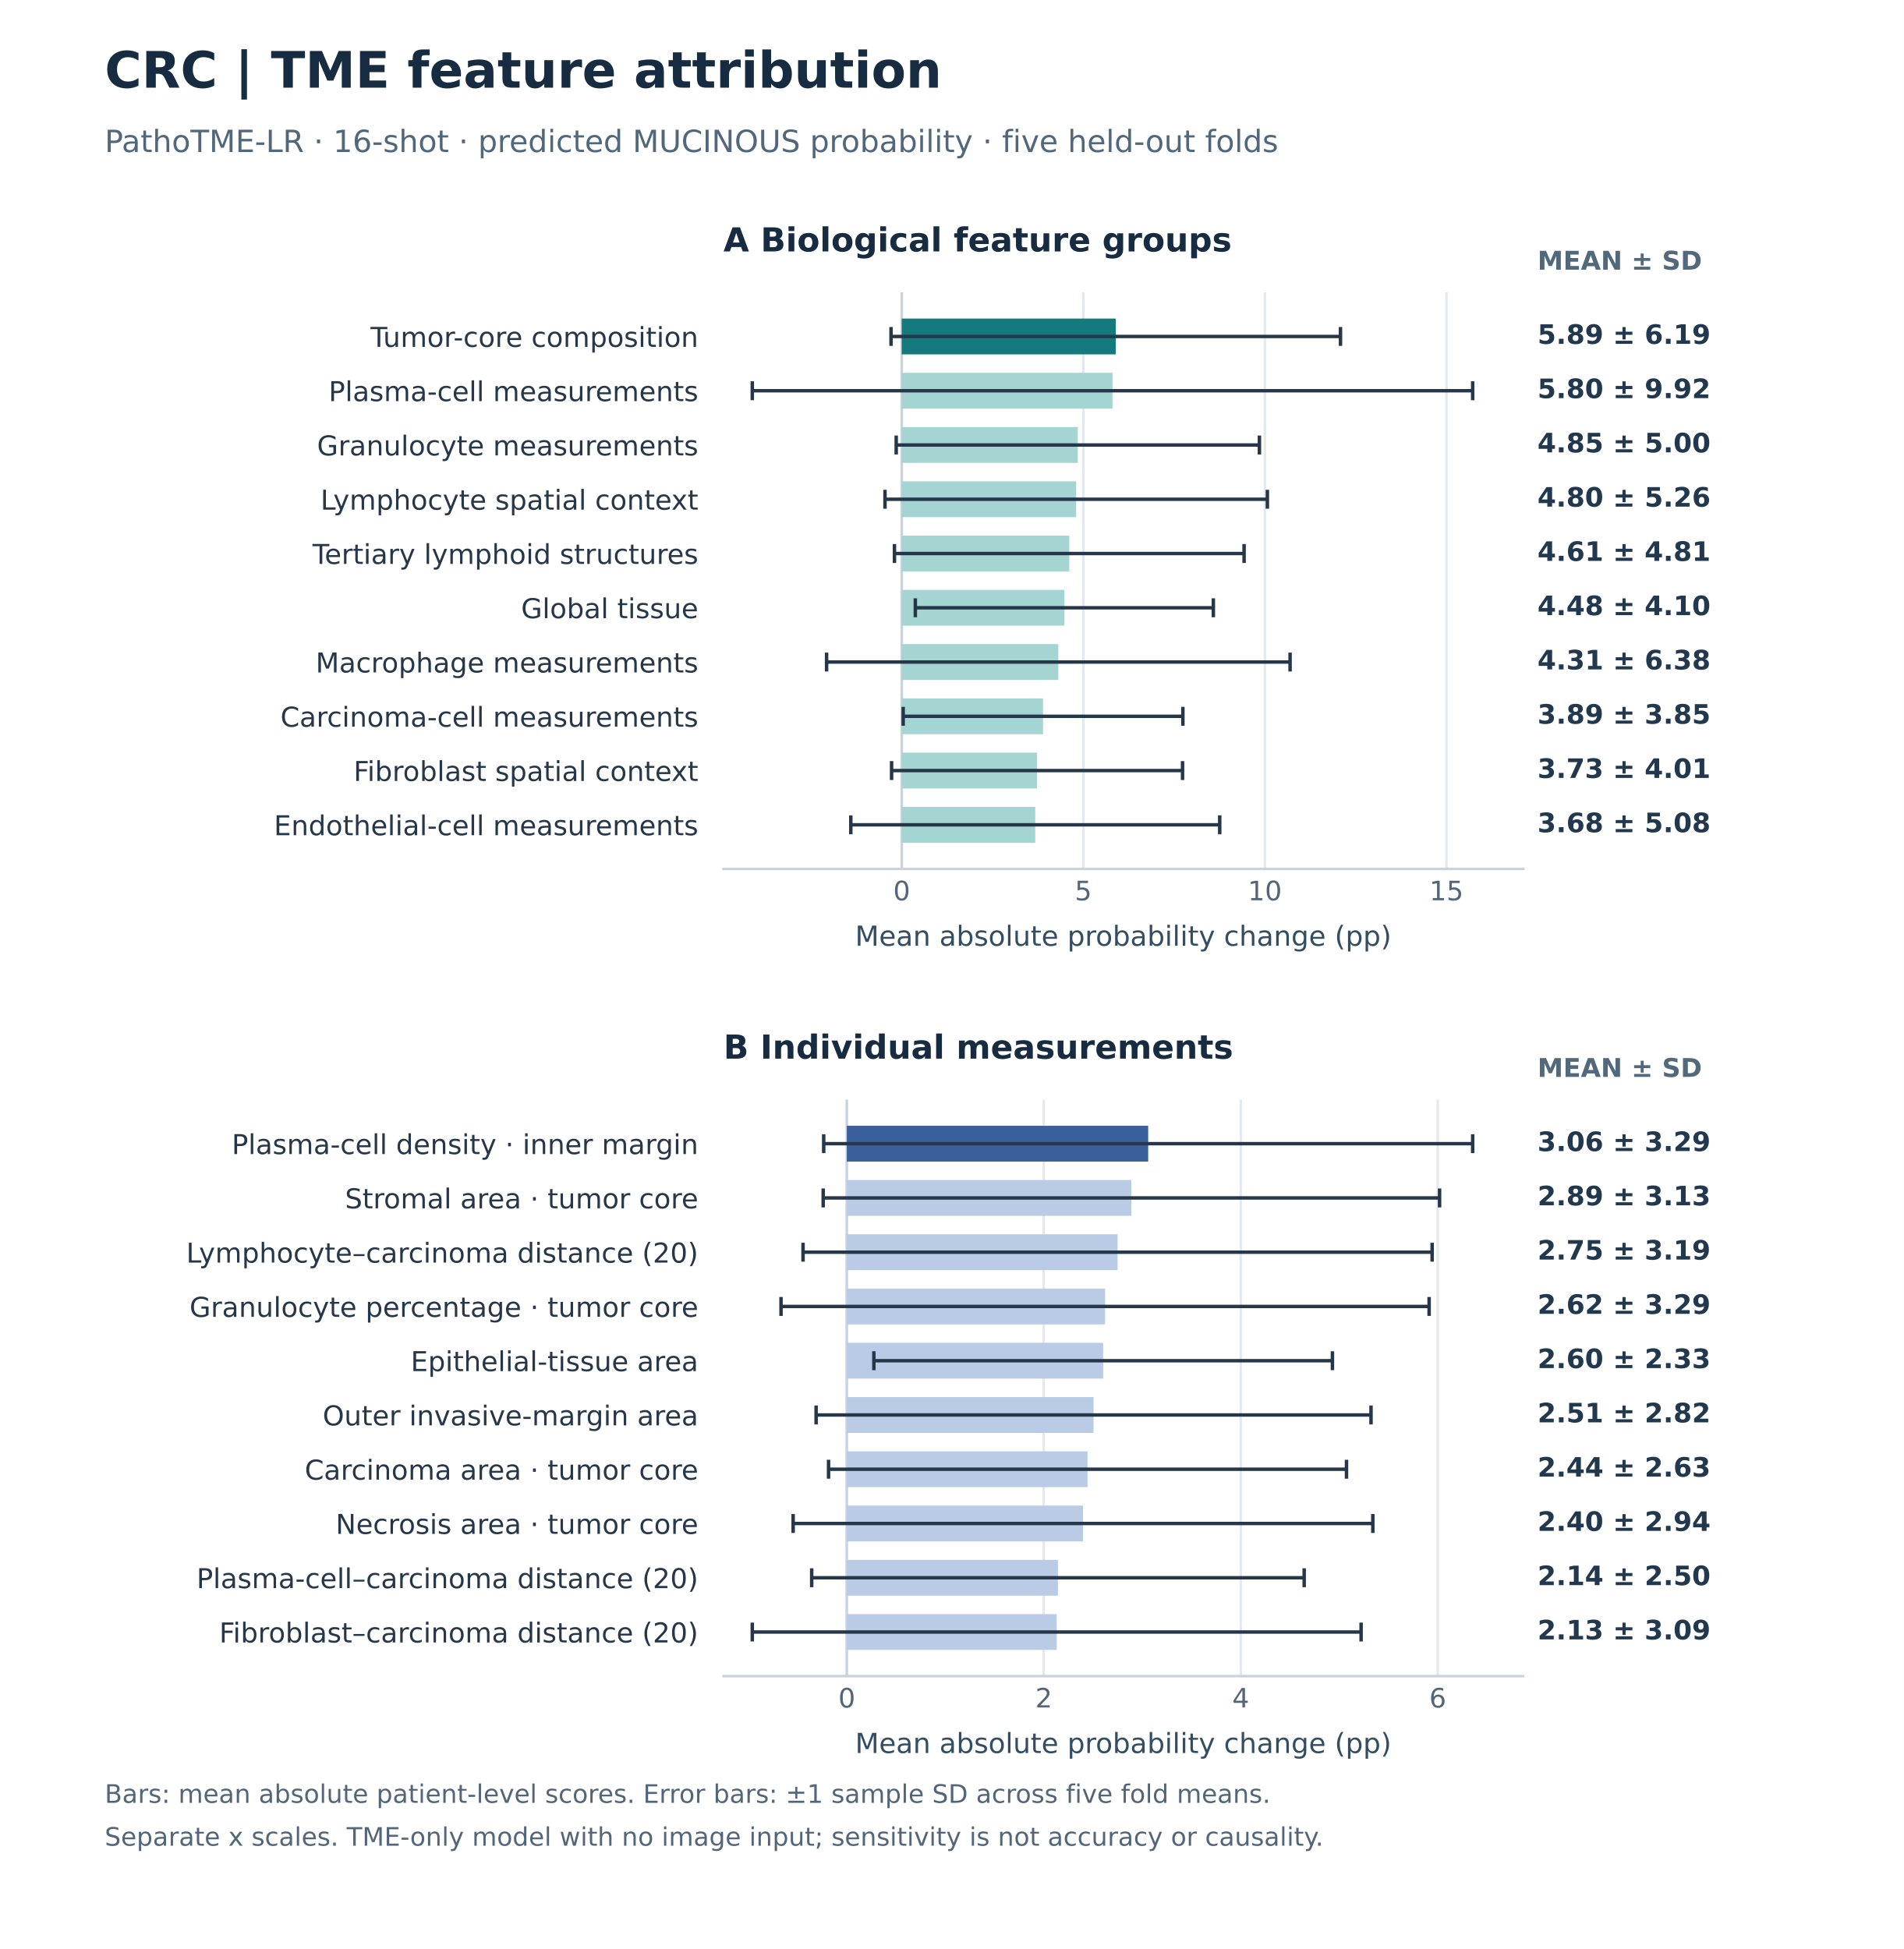
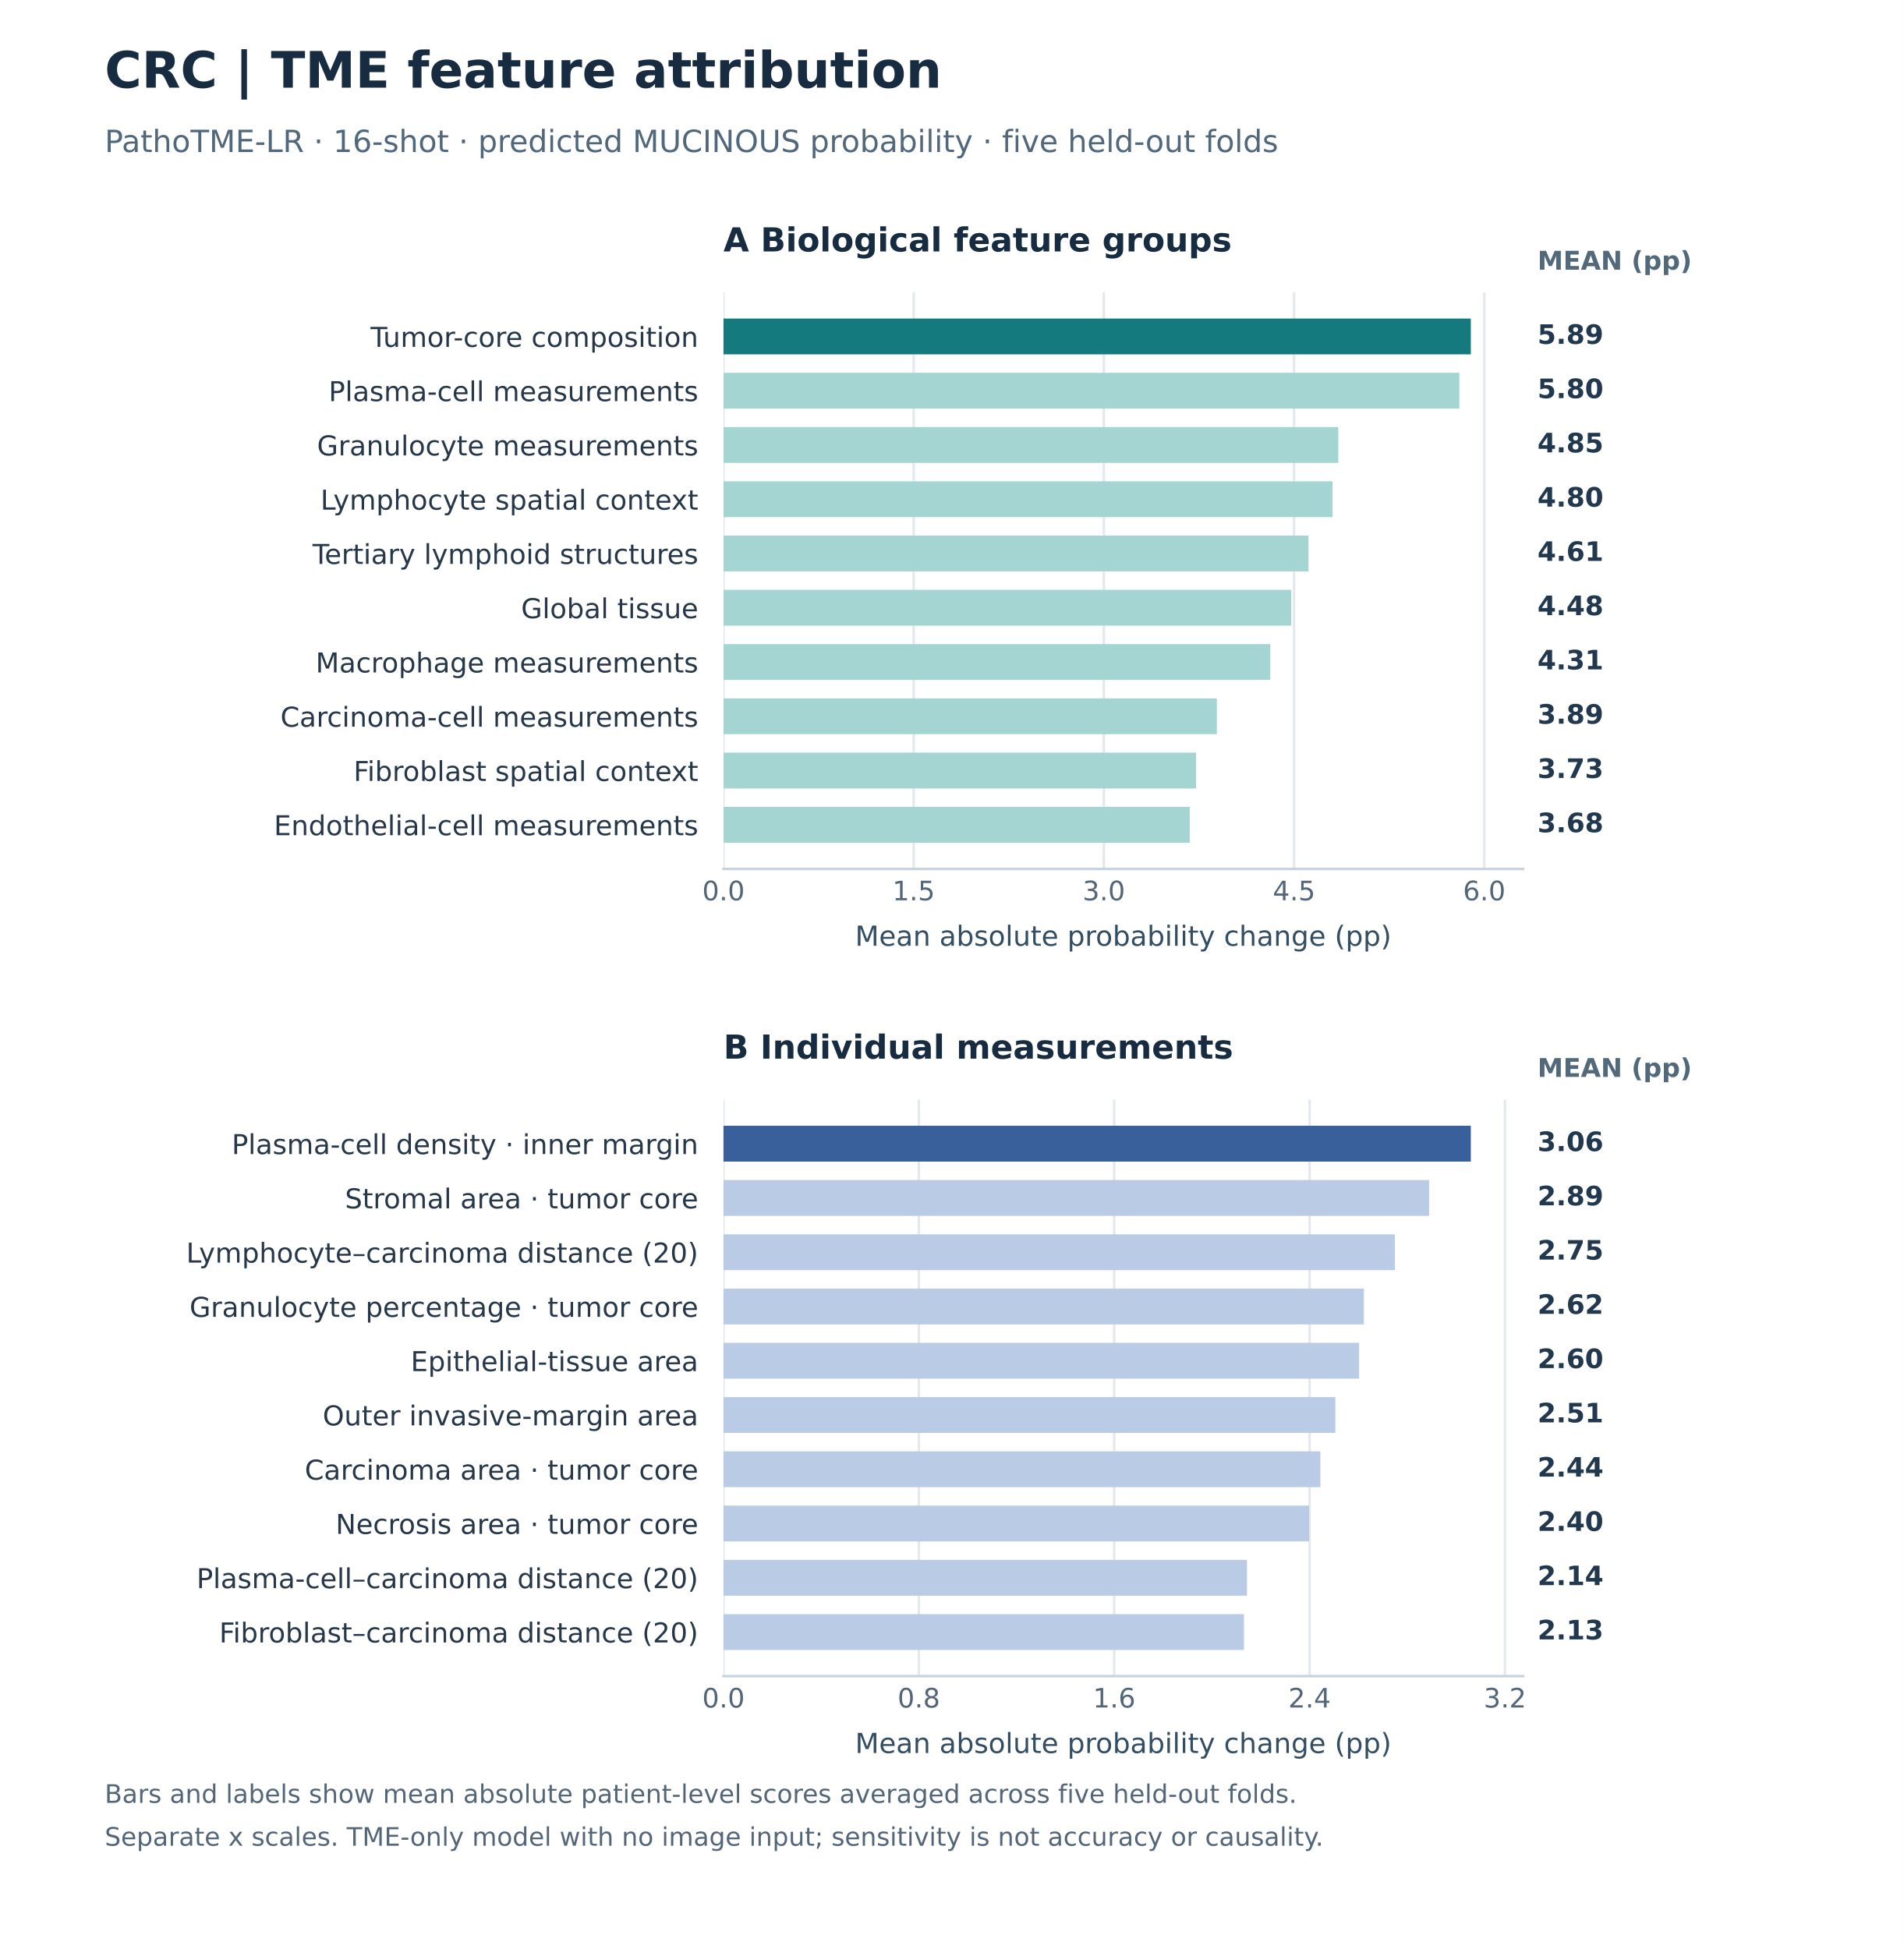
- <svg xmlns="http://www.w3.org/2000/svg" xmlns:xlink="http://www.w3.org/1999/xlink" width="604.8pt" height="619.2pt" viewBox="0 0 604.8 619.2" version="1.1">
+ <svg xmlns="http://www.w3.org/2000/svg" width="604.8pt" height="619.2pt" viewBox="0 0 604.8 619.2" version="1.1">
  <defs>
    <style type="text/css">*{stroke-linejoin: round; stroke-linecap: butt}</style>
  </defs>
  <g id="figure_1">
    <g id="patch_1">
      <path d="M 0 619.2 L 604.8 619.2 L 604.8 0 L 0 0 z " style="fill: #ffffff" />
    </g>
    <g id="axes_1">
      <g id="patch_2">
        <path d="M 229.824 276.06 L 483.84 276.06 L 483.84 92.88 L 229.824 92.88 z " style="fill: #ffffff" />
      </g>
      <g id="matplotlib.axis_1">
        <g id="xtick_1">
          <g id="line2d_1">
-             <path d="M 286.446 276.06 L 286.446 92.88 " clip-path="url(#p8ca2fd17d4)" style="fill: none; stroke: #e3e9ef; stroke-width: 0.8; stroke-linecap: square" />
+             <path d="M 229.824 276.06 L 229.824 92.88 " clip-path="url(#p966f453e29)" style="fill: none; stroke: #e3e9ef; stroke-width: 0.8; stroke-linecap: square" />
          </g>
          <g id="line2d_2" />
          <g id="text_1">
-             <text style="font-size: 8.5px; font-family: 'DejaVu Sans'; text-anchor: middle; fill: #536578" x="286.446" y="286.019" transform="rotate(-0 286.4465 286.0187)">0</text>
+             <text style="font-size: 8.5px; font-family: 'DejaVu Sans'; text-anchor: middle; fill: #536578" x="229.824" y="286.019" transform="rotate(-0 229.824 286.0187)">0.0</text>
          </g>
        </g>
        <g id="xtick_2">
          <g id="line2d_3">
-             <path d="M 344.126 276.06 L 344.126 92.88 " clip-path="url(#p8ca2fd17d4)" style="fill: none; stroke: #e3e9ef; stroke-width: 0.8; stroke-linecap: square" />
+             <path d="M 290.242 276.06 L 290.242 92.88 " clip-path="url(#p966f453e29)" style="fill: none; stroke: #e3e9ef; stroke-width: 0.8; stroke-linecap: square" />
          </g>
          <g id="line2d_4" />
          <g id="text_2">
-             <text style="font-size: 8.5px; font-family: 'DejaVu Sans'; text-anchor: middle; fill: #536578" x="344.126" y="286.019" transform="rotate(-0 344.1263 286.0187)">5</text>
+             <text style="font-size: 8.5px; font-family: 'DejaVu Sans'; text-anchor: middle; fill: #536578" x="290.242" y="286.019" transform="rotate(-0 290.2417 286.0187)">1.5</text>
          </g>
        </g>
        <g id="xtick_3">
          <g id="line2d_5">
-             <path d="M 401.806 276.06 L 401.806 92.88 " clip-path="url(#p8ca2fd17d4)" style="fill: none; stroke: #e3e9ef; stroke-width: 0.8; stroke-linecap: square" />
+             <path d="M 350.659 276.06 L 350.659 92.88 " clip-path="url(#p966f453e29)" style="fill: none; stroke: #e3e9ef; stroke-width: 0.8; stroke-linecap: square" />
          </g>
          <g id="line2d_6" />
          <g id="text_3">
-             <text style="font-size: 8.5px; font-family: 'DejaVu Sans'; text-anchor: middle; fill: #536578" x="401.806" y="286.019" transform="rotate(-0 401.8061 286.0187)">10</text>
+             <text style="font-size: 8.5px; font-family: 'DejaVu Sans'; text-anchor: middle; fill: #536578" x="350.659" y="286.019" transform="rotate(-0 350.6594 286.0187)">3.0</text>
          </g>
        </g>
        <g id="xtick_4">
          <g id="line2d_7">
-             <path d="M 459.486 276.06 L 459.486 92.88 " clip-path="url(#p8ca2fd17d4)" style="fill: none; stroke: #e3e9ef; stroke-width: 0.8; stroke-linecap: square" />
+             <path d="M 411.077 276.06 L 411.077 92.88 " clip-path="url(#p966f453e29)" style="fill: none; stroke: #e3e9ef; stroke-width: 0.8; stroke-linecap: square" />
          </g>
          <g id="line2d_8" />
          <g id="text_4">
-             <text style="font-size: 8.5px; font-family: 'DejaVu Sans'; text-anchor: middle; fill: #536578" x="459.486" y="286.019" transform="rotate(-0 459.4859 286.0187)">15</text>
-           </g>
-         </g>
-         <g id="text_5">
+             <text style="font-size: 8.5px; font-family: 'DejaVu Sans'; text-anchor: middle; fill: #536578" x="411.077" y="286.019" transform="rotate(-0 411.0771 286.0187)">4.5</text>
+           </g>
+         </g>
+         <g id="xtick_5">
+           <g id="line2d_9">
+             <path d="M 471.495 276.06 L 471.495 92.88 " clip-path="url(#p966f453e29)" style="fill: none; stroke: #e3e9ef; stroke-width: 0.8; stroke-linecap: square" />
+           </g>
+           <g id="line2d_10" />
+           <g id="text_5">
+             <text style="font-size: 8.5px; font-family: 'DejaVu Sans'; text-anchor: middle; fill: #536578" x="471.495" y="286.019" transform="rotate(-0 471.4948 286.0187)">6.0</text>
+           </g>
+         </g>
+         <g id="text_6">
          <text style="font-size: 8.8px; font-family: 'DejaVu Sans'; text-anchor: middle; fill: #334d63" x="356.832" y="300.473" transform="rotate(-0 356.832 300.473)">Mean absolute probability change (pp)</text>
        </g>
      </g>
      <g id="matplotlib.axis_2">
        <g id="ytick_1">
-           <g id="line2d_9" />
-           <g id="text_6">
+           <g id="line2d_11" />
+           <g id="text_7">
            <text style="font-size: 8.7px; font-family: 'DejaVu Sans'; text-anchor: end; fill: #26374a" x="221.824" y="110.201" transform="rotate(-0 221.824 110.2005)">Tumor-core composition</text>
          </g>
        </g>
        <g id="ytick_2">
-           <g id="line2d_10" />
-           <g id="text_7">
+           <g id="line2d_12" />
+           <g id="text_8">
            <text style="font-size: 8.7px; font-family: 'DejaVu Sans'; text-anchor: end; fill: #26374a" x="221.824" y="127.439" transform="rotate(-0 221.824 127.4394)">Plasma-cell measurements</text>
          </g>
        </g>
        <g id="ytick_3">
-           <g id="line2d_11" />
-           <g id="text_8">
+           <g id="line2d_13" />
+           <g id="text_9">
            <text style="font-size: 8.7px; font-family: 'DejaVu Sans'; text-anchor: end; fill: #26374a" x="221.824" y="144.678" transform="rotate(-0 221.824 144.6782)">Granulocyte measurements</text>
          </g>
        </g>
        <g id="ytick_4">
-           <g id="line2d_12" />
-           <g id="text_9">
+           <g id="line2d_14" />
+           <g id="text_10">
            <text style="font-size: 8.7px; font-family: 'DejaVu Sans'; text-anchor: end; fill: #26374a" x="221.824" y="161.917" transform="rotate(-0 221.824 161.917)">Lymphocyte spatial context</text>
          </g>
        </g>
        <g id="ytick_5">
-           <g id="line2d_13" />
-           <g id="text_10">
+           <g id="line2d_15" />
+           <g id="text_11">
            <text style="font-size: 8.7px; font-family: 'DejaVu Sans'; text-anchor: end; fill: #26374a" x="221.824" y="179.156" transform="rotate(-0 221.824 179.1559)">Tertiary lymphoid structures</text>
          </g>
        </g>
        <g id="ytick_6">
-           <g id="line2d_14" />
-           <g id="text_11">
+           <g id="line2d_16" />
+           <g id="text_12">
            <text style="font-size: 8.7px; font-family: 'DejaVu Sans'; text-anchor: end; fill: #26374a" x="221.824" y="196.395" transform="rotate(-0 221.824 196.3947)">Global tissue</text>
          </g>
        </g>
        <g id="ytick_7">
-           <g id="line2d_15" />
-           <g id="text_12">
+           <g id="line2d_17" />
+           <g id="text_13">
            <text style="font-size: 8.7px; font-family: 'DejaVu Sans'; text-anchor: end; fill: #26374a" x="221.824" y="213.634" transform="rotate(-0 221.824 213.6336)">Macrophage measurements</text>
          </g>
        </g>
        <g id="ytick_8">
-           <g id="line2d_16" />
-           <g id="text_13">
+           <g id="line2d_18" />
+           <g id="text_14">
            <text style="font-size: 8.7px; font-family: 'DejaVu Sans'; text-anchor: end; fill: #26374a" x="221.824" y="230.872" transform="rotate(-0 221.824 230.8724)">Carcinoma-cell measurements</text>
          </g>
        </g>
        <g id="ytick_9">
-           <g id="line2d_17" />
-           <g id="text_14">
+           <g id="line2d_19" />
+           <g id="text_15">
            <text style="font-size: 8.7px; font-family: 'DejaVu Sans'; text-anchor: end; fill: #26374a" x="221.824" y="248.111" transform="rotate(-0 221.824 248.1113)">Fibroblast spatial context</text>
          </g>
        </g>
        <g id="ytick_10">
-           <g id="line2d_18" />
-           <g id="text_15">
+           <g id="line2d_20" />
+           <g id="text_16">
            <text style="font-size: 8.7px; font-family: 'DejaVu Sans'; text-anchor: end; fill: #26374a" x="221.824" y="265.35" transform="rotate(-0 221.824 265.3501)">Endothelial-cell measurements</text>
          </g>
        </g>
      </g>
-       <g id="line2d_19">
-         <path d="M 286.446 276.06 L 286.446 92.88 " clip-path="url(#p8ca2fd17d4)" style="fill: none; stroke: #c9d3dd; stroke-width: 0.8; stroke-linecap: square" />
-       </g>
      <g id="patch_3">
-         <path d="M 286.446 101.206 L 354.439 101.206 L 354.439 112.584 L 286.446 112.584 z " clip-path="url(#p8ca2fd17d4)" style="fill: #147a7e" />
+         <path d="M 229.824 101.206 L 467.222 101.206 L 467.222 112.584 L 229.824 112.584 z " clip-path="url(#p966f453e29)" style="fill: #147a7e" />
      </g>
      <g id="patch_4">
-         <path d="M 286.446 118.445 L 353.399 118.445 L 353.399 129.823 L 286.446 129.823 z " clip-path="url(#p8ca2fd17d4)" style="fill: #a5d5d2" />
+         <path d="M 229.824 118.445 L 463.594 118.445 L 463.594 129.823 L 229.824 129.823 z " clip-path="url(#p966f453e29)" style="fill: #a5d5d2" />
      </g>
      <g id="patch_5">
-         <path d="M 286.446 135.684 L 342.383 135.684 L 342.383 147.062 L 286.446 147.062 z " clip-path="url(#p8ca2fd17d4)" style="fill: #a5d5d2" />
+         <path d="M 229.824 135.684 L 425.13 135.684 L 425.13 147.062 L 229.824 147.062 z " clip-path="url(#p966f453e29)" style="fill: #a5d5d2" />
      </g>
      <g id="patch_6">
-         <path d="M 286.446 152.923 L 341.865 152.923 L 341.865 164.301 L 286.446 164.301 z " clip-path="url(#p8ca2fd17d4)" style="fill: #a5d5d2" />
+         <path d="M 229.824 152.923 L 423.322 152.923 L 423.322 164.301 L 229.824 164.301 z " clip-path="url(#p966f453e29)" style="fill: #a5d5d2" />
      </g>
      <g id="patch_7">
-         <path d="M 286.446 170.162 L 339.671 170.162 L 339.671 181.539 L 286.446 181.539 z " clip-path="url(#p8ca2fd17d4)" style="fill: #a5d5d2" />
+         <path d="M 229.824 170.162 L 415.659 170.162 L 415.659 181.539 L 229.824 181.539 z " clip-path="url(#p966f453e29)" style="fill: #a5d5d2" />
      </g>
      <g id="patch_8">
-         <path d="M 286.446 187.401 L 338.104 187.401 L 338.104 198.778 L 286.446 198.778 z " clip-path="url(#p8ca2fd17d4)" style="fill: #a5d5d2" />
+         <path d="M 229.824 187.401 L 410.188 187.401 L 410.188 198.778 L 229.824 198.778 z " clip-path="url(#p966f453e29)" style="fill: #a5d5d2" />
      </g>
      <g id="patch_9">
-         <path d="M 286.446 204.639 L 336.195 204.639 L 336.195 216.017 L 286.446 216.017 z " clip-path="url(#p8ca2fd17d4)" style="fill: #a5d5d2" />
+         <path d="M 229.824 204.639 L 403.523 204.639 L 403.523 216.017 L 229.824 216.017 z " clip-path="url(#p966f453e29)" style="fill: #a5d5d2" />
      </g>
      <g id="patch_10">
-         <path d="M 286.446 221.878 L 331.335 221.878 L 331.335 233.256 L 286.446 233.256 z " clip-path="url(#p8ca2fd17d4)" style="fill: #a5d5d2" />
+         <path d="M 229.824 221.878 L 386.556 221.878 L 386.556 233.256 L 229.824 233.256 z " clip-path="url(#p966f453e29)" style="fill: #a5d5d2" />
      </g>
      <g id="patch_11">
-         <path d="M 286.446 239.117 L 329.441 239.117 L 329.441 250.495 L 286.446 250.495 z " clip-path="url(#p8ca2fd17d4)" style="fill: #a5d5d2" />
+         <path d="M 229.824 239.117 L 379.941 239.117 L 379.941 250.495 L 229.824 250.495 z " clip-path="url(#p966f453e29)" style="fill: #a5d5d2" />
      </g>
      <g id="patch_12">
-         <path d="M 286.446 256.356 L 328.866 256.356 L 328.866 267.734 L 286.446 267.734 z " clip-path="url(#p8ca2fd17d4)" style="fill: #a5d5d2" />
+         <path d="M 229.824 256.356 L 377.935 256.356 L 377.935 267.734 L 229.824 267.734 z " clip-path="url(#p966f453e29)" style="fill: #a5d5d2" />
      </g>
      <g id="patch_13">
        <path d="M 229.824 276.06 L 483.84 276.06 " style="fill: none; stroke: #c9d3dd; stroke-width: 0.8; stroke-linejoin: miter; stroke-linecap: square" />
      </g>
-       <g id="LineCollection_1">
-         <path d="M 283.053 106.895 L 425.824 106.895 " clip-path="url(#p8ca2fd17d4)" style="fill: none; stroke: #26374a; stroke-width: 1.1" />
-         <path d="M 238.978 124.134 L 467.821 124.134 " clip-path="url(#p8ca2fd17d4)" style="fill: none; stroke: #26374a; stroke-width: 1.1" />
-         <path d="M 284.697 141.373 L 400.069 141.373 " clip-path="url(#p8ca2fd17d4)" style="fill: none; stroke: #26374a; stroke-width: 1.1" />
-         <path d="M 281.13 158.612 L 402.6 158.612 " clip-path="url(#p8ca2fd17d4)" style="fill: none; stroke: #26374a; stroke-width: 1.1" />
-         <path d="M 284.138 175.851 L 395.203 175.851 " clip-path="url(#p8ca2fd17d4)" style="fill: none; stroke: #26374a; stroke-width: 1.1" />
-         <path d="M 290.769 193.089 L 385.438 193.089 " clip-path="url(#p8ca2fd17d4)" style="fill: none; stroke: #26374a; stroke-width: 1.1" />
-         <path d="M 262.578 210.328 L 409.812 210.328 " clip-path="url(#p8ca2fd17d4)" style="fill: none; stroke: #26374a; stroke-width: 1.1" />
-         <path d="M 286.912 227.567 L 375.759 227.567 " clip-path="url(#p8ca2fd17d4)" style="fill: none; stroke: #26374a; stroke-width: 1.1" />
-         <path d="M 283.228 244.806 L 375.654 244.806 " clip-path="url(#p8ca2fd17d4)" style="fill: none; stroke: #26374a; stroke-width: 1.1" />
-         <path d="M 270.274 262.045 L 387.459 262.045 " clip-path="url(#p8ca2fd17d4)" style="fill: none; stroke: #26374a; stroke-width: 1.1" />
-       </g>
-       <g id="line2d_20">
-         <defs>
-           <path id="m8eded31dbd" d="M 0 3 L 0 -3 " style="stroke: #26374a; stroke-width: 1.1" />
-         </defs>
-         <g clip-path="url(#p8ca2fd17d4)">
-           <use xlink:href="#m8eded31dbd" x="283.053" y="106.895" style="fill: #1f77b4; stroke: #26374a; stroke-width: 1.1" />
-           <use xlink:href="#m8eded31dbd" x="238.978" y="124.134" style="fill: #1f77b4; stroke: #26374a; stroke-width: 1.1" />
-           <use xlink:href="#m8eded31dbd" x="284.697" y="141.373" style="fill: #1f77b4; stroke: #26374a; stroke-width: 1.1" />
-           <use xlink:href="#m8eded31dbd" x="281.13" y="158.612" style="fill: #1f77b4; stroke: #26374a; stroke-width: 1.1" />
-           <use xlink:href="#m8eded31dbd" x="284.138" y="175.851" style="fill: #1f77b4; stroke: #26374a; stroke-width: 1.1" />
-           <use xlink:href="#m8eded31dbd" x="290.769" y="193.089" style="fill: #1f77b4; stroke: #26374a; stroke-width: 1.1" />
-           <use xlink:href="#m8eded31dbd" x="262.578" y="210.328" style="fill: #1f77b4; stroke: #26374a; stroke-width: 1.1" />
-           <use xlink:href="#m8eded31dbd" x="286.912" y="227.567" style="fill: #1f77b4; stroke: #26374a; stroke-width: 1.1" />
-           <use xlink:href="#m8eded31dbd" x="283.228" y="244.806" style="fill: #1f77b4; stroke: #26374a; stroke-width: 1.1" />
-           <use xlink:href="#m8eded31dbd" x="270.274" y="262.045" style="fill: #1f77b4; stroke: #26374a; stroke-width: 1.1" />
-         </g>
-       </g>
-       <g id="line2d_21">
-         <g clip-path="url(#p8ca2fd17d4)">
-           <use xlink:href="#m8eded31dbd" x="425.824" y="106.895" style="fill: #1f77b4; stroke: #26374a; stroke-width: 1.1" />
-           <use xlink:href="#m8eded31dbd" x="467.821" y="124.134" style="fill: #1f77b4; stroke: #26374a; stroke-width: 1.1" />
-           <use xlink:href="#m8eded31dbd" x="400.069" y="141.373" style="fill: #1f77b4; stroke: #26374a; stroke-width: 1.1" />
-           <use xlink:href="#m8eded31dbd" x="402.6" y="158.612" style="fill: #1f77b4; stroke: #26374a; stroke-width: 1.1" />
-           <use xlink:href="#m8eded31dbd" x="395.203" y="175.851" style="fill: #1f77b4; stroke: #26374a; stroke-width: 1.1" />
-           <use xlink:href="#m8eded31dbd" x="385.438" y="193.089" style="fill: #1f77b4; stroke: #26374a; stroke-width: 1.1" />
-           <use xlink:href="#m8eded31dbd" x="409.812" y="210.328" style="fill: #1f77b4; stroke: #26374a; stroke-width: 1.1" />
-           <use xlink:href="#m8eded31dbd" x="375.759" y="227.567" style="fill: #1f77b4; stroke: #26374a; stroke-width: 1.1" />
-           <use xlink:href="#m8eded31dbd" x="375.654" y="244.806" style="fill: #1f77b4; stroke: #26374a; stroke-width: 1.1" />
-           <use xlink:href="#m8eded31dbd" x="387.459" y="262.045" style="fill: #1f77b4; stroke: #26374a; stroke-width: 1.1" />
-         </g>
-       </g>
-       <g id="text_16">
-         <text style="font-weight: 700; font-size: 8.2px; font-family: 'DejaVu Sans'; text-anchor: start; fill: #52687b" x="488.412" y="85.679" transform="rotate(-0 488.4123 85.67926)">MEAN ± SD</text>
-       </g>
      <g id="text_17">
+         <text style="font-weight: 700; font-size: 8.2px; font-family: 'DejaVu Sans'; text-anchor: start; fill: #52687b" x="488.412" y="85.679" transform="rotate(-0 488.4123 85.67926)">MEAN (pp)</text>
+       </g>
+       <g id="text_18">
        <text style="font-weight: 700; font-size: 10.5px; font-family: 'DejaVu Sans'; text-anchor: start; fill: #172b41" x="229.824" y="79.88" transform="rotate(-0 229.824 79.88)">A  Biological feature groups</text>
      </g>
-       <g id="text_18">
-         <text style="font-weight: 600; font-size: 8.5px; font-family: 'DejaVu Sans'; text-anchor: start; fill: #21384e" x="488.412" y="109.241" transform="rotate(-0 488.4123 109.2407)">5.89 ± 6.19</text>
-       </g>
      <g id="text_19">
-         <text style="font-weight: 600; font-size: 8.5px; font-family: 'DejaVu Sans'; text-anchor: start; fill: #21384e" x="488.412" y="126.48" transform="rotate(-0 488.4123 126.4795)">5.80 ± 9.92</text>
+         <text style="font-weight: 600; font-size: 8.5px; font-family: 'DejaVu Sans'; text-anchor: start; fill: #21384e" x="488.412" y="109.241" transform="rotate(-0 488.4123 109.2407)">5.89</text>
      </g>
      <g id="text_20">
-         <text style="font-weight: 600; font-size: 8.5px; font-family: 'DejaVu Sans'; text-anchor: start; fill: #21384e" x="488.412" y="143.718" transform="rotate(-0 488.4123 143.7183)">4.85 ± 5.00</text>
+         <text style="font-weight: 600; font-size: 8.5px; font-family: 'DejaVu Sans'; text-anchor: start; fill: #21384e" x="488.412" y="126.48" transform="rotate(-0 488.4123 126.4795)">5.80</text>
      </g>
      <g id="text_21">
-         <text style="font-weight: 600; font-size: 8.5px; font-family: 'DejaVu Sans'; text-anchor: start; fill: #21384e" x="488.412" y="160.957" transform="rotate(-0 488.4123 160.9572)">4.80 ± 5.26</text>
+         <text style="font-weight: 600; font-size: 8.5px; font-family: 'DejaVu Sans'; text-anchor: start; fill: #21384e" x="488.412" y="143.718" transform="rotate(-0 488.4123 143.7183)">4.85</text>
      </g>
      <g id="text_22">
-         <text style="font-weight: 600; font-size: 8.5px; font-family: 'DejaVu Sans'; text-anchor: start; fill: #21384e" x="488.412" y="178.196" transform="rotate(-0 488.4123 178.196)">4.61 ± 4.81</text>
+         <text style="font-weight: 600; font-size: 8.5px; font-family: 'DejaVu Sans'; text-anchor: start; fill: #21384e" x="488.412" y="160.957" transform="rotate(-0 488.4123 160.9572)">4.80</text>
      </g>
      <g id="text_23">
-         <text style="font-weight: 600; font-size: 8.5px; font-family: 'DejaVu Sans'; text-anchor: start; fill: #21384e" x="488.412" y="195.435" transform="rotate(-0 488.4123 195.4349)">4.48 ± 4.10</text>
+         <text style="font-weight: 600; font-size: 8.5px; font-family: 'DejaVu Sans'; text-anchor: start; fill: #21384e" x="488.412" y="178.196" transform="rotate(-0 488.4123 178.196)">4.61</text>
      </g>
      <g id="text_24">
-         <text style="font-weight: 600; font-size: 8.5px; font-family: 'DejaVu Sans'; text-anchor: start; fill: #21384e" x="488.412" y="212.674" transform="rotate(-0 488.4123 212.6737)">4.31 ± 6.38</text>
+         <text style="font-weight: 600; font-size: 8.5px; font-family: 'DejaVu Sans'; text-anchor: start; fill: #21384e" x="488.412" y="195.435" transform="rotate(-0 488.4123 195.4349)">4.48</text>
      </g>
      <g id="text_25">
-         <text style="font-weight: 600; font-size: 8.5px; font-family: 'DejaVu Sans'; text-anchor: start; fill: #21384e" x="488.412" y="229.913" transform="rotate(-0 488.4123 229.9126)">3.89 ± 3.85</text>
+         <text style="font-weight: 600; font-size: 8.5px; font-family: 'DejaVu Sans'; text-anchor: start; fill: #21384e" x="488.412" y="212.674" transform="rotate(-0 488.4123 212.6737)">4.31</text>
      </g>
      <g id="text_26">
-         <text style="font-weight: 600; font-size: 8.5px; font-family: 'DejaVu Sans'; text-anchor: start; fill: #21384e" x="488.412" y="247.151" transform="rotate(-0 488.4123 247.1514)">3.73 ± 4.01</text>
+         <text style="font-weight: 600; font-size: 8.5px; font-family: 'DejaVu Sans'; text-anchor: start; fill: #21384e" x="488.412" y="229.913" transform="rotate(-0 488.4123 229.9126)">3.89</text>
      </g>
      <g id="text_27">
-         <text style="font-weight: 600; font-size: 8.5px; font-family: 'DejaVu Sans'; text-anchor: start; fill: #21384e" x="488.412" y="264.39" transform="rotate(-0 488.4123 264.3903)">3.68 ± 5.08</text>
+         <text style="font-weight: 600; font-size: 8.5px; font-family: 'DejaVu Sans'; text-anchor: start; fill: #21384e" x="488.412" y="247.151" transform="rotate(-0 488.4123 247.1514)">3.73</text>
+       </g>
+       <g id="text_28">
+         <text style="font-weight: 600; font-size: 8.5px; font-family: 'DejaVu Sans'; text-anchor: start; fill: #21384e" x="488.412" y="264.39" transform="rotate(-0 488.4123 264.3903)">3.68</text>
      </g>
    </g>
    <g id="axes_2">
      <g id="patch_14">
        <path d="M 229.824 532.512 L 483.84 532.512 L 483.84 349.332 L 229.824 349.332 z " style="fill: #ffffff" />
      </g>
      <g id="matplotlib.axis_3">
-         <g id="xtick_5">
-           <g id="line2d_22">
-             <path d="M 269.005 532.512 L 269.005 349.332 " clip-path="url(#p2aa37cbabd)" style="fill: none; stroke: #e3e9ef; stroke-width: 0.8; stroke-linecap: square" />
-           </g>
-           <g id="line2d_23" />
-           <g id="text_28">
-             <text style="font-size: 8.5px; font-family: 'DejaVu Sans'; text-anchor: middle; fill: #536578" x="269.005" y="542.471" transform="rotate(-0 269.0046 542.4707)">0</text>
-           </g>
-         </g>
        <g id="xtick_6">
-           <g id="line2d_24">
-             <path d="M 331.575 532.512 L 331.575 349.332 " clip-path="url(#p2aa37cbabd)" style="fill: none; stroke: #e3e9ef; stroke-width: 0.8; stroke-linecap: square" />
-           </g>
-           <g id="line2d_25" />
+           <g id="line2d_21">
+             <path d="M 229.824 532.512 L 229.824 349.332 " clip-path="url(#p529134c4e5)" style="fill: none; stroke: #e3e9ef; stroke-width: 0.8; stroke-linecap: square" />
+           </g>
+           <g id="line2d_22" />
          <g id="text_29">
-             <text style="font-size: 8.5px; font-family: 'DejaVu Sans'; text-anchor: middle; fill: #536578" x="331.575" y="542.471" transform="rotate(-0 331.5754 542.4707)">2</text>
+             <text style="font-size: 8.5px; font-family: 'DejaVu Sans'; text-anchor: middle; fill: #536578" x="229.824" y="542.471" transform="rotate(-0 229.824 542.4707)">0.0</text>
          </g>
        </g>
        <g id="xtick_7">
-           <g id="line2d_26">
-             <path d="M 394.146 532.512 L 394.146 349.332 " clip-path="url(#p2aa37cbabd)" style="fill: none; stroke: #e3e9ef; stroke-width: 0.8; stroke-linecap: square" />
-           </g>
-           <g id="line2d_27" />
+           <g id="line2d_23">
+             <path d="M 291.887 532.512 L 291.887 349.332 " clip-path="url(#p529134c4e5)" style="fill: none; stroke: #e3e9ef; stroke-width: 0.8; stroke-linecap: square" />
+           </g>
+           <g id="line2d_24" />
          <g id="text_30">
-             <text style="font-size: 8.5px; font-family: 'DejaVu Sans'; text-anchor: middle; fill: #536578" x="394.146" y="542.471" transform="rotate(-0 394.1461 542.4707)">4</text>
+             <text style="font-size: 8.5px; font-family: 'DejaVu Sans'; text-anchor: middle; fill: #536578" x="291.887" y="542.471" transform="rotate(-0 291.8873 542.4707)">0.8</text>
          </g>
        </g>
        <g id="xtick_8">
-           <g id="line2d_28">
-             <path d="M 456.717 532.512 L 456.717 349.332 " clip-path="url(#p2aa37cbabd)" style="fill: none; stroke: #e3e9ef; stroke-width: 0.8; stroke-linecap: square" />
-           </g>
-           <g id="line2d_29" />
+           <g id="line2d_25">
+             <path d="M 353.951 532.512 L 353.951 349.332 " clip-path="url(#p529134c4e5)" style="fill: none; stroke: #e3e9ef; stroke-width: 0.8; stroke-linecap: square" />
+           </g>
+           <g id="line2d_26" />
          <g id="text_31">
-             <text style="font-size: 8.5px; font-family: 'DejaVu Sans'; text-anchor: middle; fill: #536578" x="456.717" y="542.471" transform="rotate(-0 456.7169 542.4707)">6</text>
-           </g>
-         </g>
-         <g id="text_32">
+             <text style="font-size: 8.5px; font-family: 'DejaVu Sans'; text-anchor: middle; fill: #536578" x="353.951" y="542.471" transform="rotate(-0 353.9507 542.4707)">1.6</text>
+           </g>
+         </g>
+         <g id="xtick_9">
+           <g id="line2d_27">
+             <path d="M 416.014 532.512 L 416.014 349.332 " clip-path="url(#p529134c4e5)" style="fill: none; stroke: #e3e9ef; stroke-width: 0.8; stroke-linecap: square" />
+           </g>
+           <g id="line2d_28" />
+           <g id="text_32">
+             <text style="font-size: 8.5px; font-family: 'DejaVu Sans'; text-anchor: middle; fill: #536578" x="416.014" y="542.471" transform="rotate(-0 416.014 542.4707)">2.4</text>
+           </g>
+         </g>
+         <g id="xtick_10">
+           <g id="line2d_29">
+             <path d="M 478.077 532.512 L 478.077 349.332 " clip-path="url(#p529134c4e5)" style="fill: none; stroke: #e3e9ef; stroke-width: 0.8; stroke-linecap: square" />
+           </g>
+           <g id="line2d_30" />
+           <g id="text_33">
+             <text style="font-size: 8.5px; font-family: 'DejaVu Sans'; text-anchor: middle; fill: #536578" x="478.077" y="542.471" transform="rotate(-0 478.0773 542.4707)">3.2</text>
+           </g>
+         </g>
+         <g id="text_34">
          <text style="font-size: 8.8px; font-family: 'DejaVu Sans'; text-anchor: middle; fill: #334d63" x="356.832" y="556.925" transform="rotate(-0 356.832 556.925)">Mean absolute probability change (pp)</text>
        </g>
      </g>
      <g id="matplotlib.axis_4">
        <g id="ytick_11">
-           <g id="line2d_30" />
-           <g id="text_33">
+           <g id="line2d_31" />
+           <g id="text_35">
            <text style="font-size: 8.7px; font-family: 'DejaVu Sans'; text-anchor: end; fill: #26374a" x="221.824" y="366.653" transform="rotate(-0 221.824 366.6525)">Plasma-cell density · inner margin</text>
          </g>
        </g>
        <g id="ytick_12">
-           <g id="line2d_31" />
-           <g id="text_34">
+           <g id="line2d_32" />
+           <g id="text_36">
            <text style="font-size: 8.7px; font-family: 'DejaVu Sans'; text-anchor: end; fill: #26374a" x="221.824" y="383.891" transform="rotate(-0 221.824 383.8914)">Stromal area · tumor core</text>
          </g>
        </g>
        <g id="ytick_13">
-           <g id="line2d_32" />
-           <g id="text_35">
+           <g id="line2d_33" />
+           <g id="text_37">
            <text style="font-size: 8.7px; font-family: 'DejaVu Sans'; text-anchor: end; fill: #26374a" x="221.824" y="401.13" transform="rotate(-0 221.824 401.1302)">Lymphocyte–carcinoma distance (20)</text>
          </g>
        </g>
        <g id="ytick_14">
-           <g id="line2d_33" />
-           <g id="text_36">
+           <g id="line2d_34" />
+           <g id="text_38">
            <text style="font-size: 8.7px; font-family: 'DejaVu Sans'; text-anchor: end; fill: #26374a" x="221.824" y="418.369" transform="rotate(-0 221.824 418.369)">Granulocyte percentage · tumor core</text>
          </g>
        </g>
        <g id="ytick_15">
-           <g id="line2d_34" />
-           <g id="text_37">
+           <g id="line2d_35" />
+           <g id="text_39">
            <text style="font-size: 8.7px; font-family: 'DejaVu Sans'; text-anchor: end; fill: #26374a" x="221.824" y="435.608" transform="rotate(-0 221.824 435.6079)">Epithelial-tissue area</text>
          </g>
        </g>
        <g id="ytick_16">
-           <g id="line2d_35" />
-           <g id="text_38">
+           <g id="line2d_36" />
+           <g id="text_40">
            <text style="font-size: 8.7px; font-family: 'DejaVu Sans'; text-anchor: end; fill: #26374a" x="221.824" y="452.847" transform="rotate(-0 221.824 452.8467)">Outer invasive-margin area</text>
          </g>
        </g>
        <g id="ytick_17">
-           <g id="line2d_36" />
-           <g id="text_39">
+           <g id="line2d_37" />
+           <g id="text_41">
            <text style="font-size: 8.7px; font-family: 'DejaVu Sans'; text-anchor: end; fill: #26374a" x="221.824" y="470.086" transform="rotate(-0 221.824 470.0856)">Carcinoma area · tumor core</text>
          </g>
        </g>
        <g id="ytick_18">
-           <g id="line2d_37" />
-           <g id="text_40">
+           <g id="line2d_38" />
+           <g id="text_42">
            <text style="font-size: 8.7px; font-family: 'DejaVu Sans'; text-anchor: end; fill: #26374a" x="221.824" y="487.324" transform="rotate(-0 221.824 487.3244)">Necrosis area · tumor core</text>
          </g>
        </g>
        <g id="ytick_19">
-           <g id="line2d_38" />
-           <g id="text_41">
+           <g id="line2d_39" />
+           <g id="text_43">
            <text style="font-size: 8.7px; font-family: 'DejaVu Sans'; text-anchor: end; fill: #26374a" x="221.824" y="504.563" transform="rotate(-0 221.824 504.5633)">Plasma-cell–carcinoma distance (20)</text>
          </g>
        </g>
        <g id="ytick_20">
-           <g id="line2d_39" />
-           <g id="text_42">
+           <g id="line2d_40" />
+           <g id="text_44">
            <text style="font-size: 8.7px; font-family: 'DejaVu Sans'; text-anchor: end; fill: #26374a" x="221.824" y="521.802" transform="rotate(-0 221.824 521.8021)">Fibroblast–carcinoma distance (20)</text>
          </g>
        </g>
      </g>
-       <g id="line2d_40">
-         <path d="M 269.005 532.512 L 269.005 349.332 " clip-path="url(#p2aa37cbabd)" style="fill: none; stroke: #c9d3dd; stroke-width: 0.8; stroke-linecap: square" />
-       </g>
      <g id="patch_15">
-         <path d="M 269.005 357.658 L 364.74 357.658 L 364.74 369.036 L 269.005 369.036 z " clip-path="url(#p2aa37cbabd)" style="fill: #3a609b" />
+         <path d="M 229.824 357.658 L 467.222 357.658 L 467.222 369.036 L 229.824 369.036 z " clip-path="url(#p529134c4e5)" style="fill: #3a609b" />
      </g>
      <g id="patch_16">
-         <path d="M 269.005 374.897 L 359.402 374.897 L 359.402 386.275 L 269.005 386.275 z " clip-path="url(#p2aa37cbabd)" style="fill: #b9cbe5" />
+         <path d="M 229.824 374.897 L 453.985 374.897 L 453.985 386.275 L 229.824 386.275 z " clip-path="url(#p529134c4e5)" style="fill: #b9cbe5" />
      </g>
      <g id="patch_17">
-         <path d="M 269.005 392.136 L 355.02 392.136 L 355.02 403.514 L 269.005 403.514 z " clip-path="url(#p2aa37cbabd)" style="fill: #b9cbe5" />
+         <path d="M 229.824 392.136 L 443.119 392.136 L 443.119 403.514 L 229.824 403.514 z " clip-path="url(#p529134c4e5)" style="fill: #b9cbe5" />
      </g>
      <g id="patch_18">
-         <path d="M 269.005 409.375 L 351.045 409.375 L 351.045 420.753 L 269.005 420.753 z " clip-path="url(#p2aa37cbabd)" style="fill: #b9cbe5" />
+         <path d="M 229.824 409.375 L 433.261 409.375 L 433.261 420.753 L 229.824 420.753 z " clip-path="url(#p529134c4e5)" style="fill: #b9cbe5" />
      </g>
      <g id="patch_19">
-         <path d="M 269.005 426.614 L 350.433 426.614 L 350.433 437.991 L 269.005 437.991 z " clip-path="url(#p2aa37cbabd)" style="fill: #b9cbe5" />
+         <path d="M 229.824 426.614 L 431.745 426.614 L 431.745 437.991 L 229.824 437.991 z " clip-path="url(#p529134c4e5)" style="fill: #b9cbe5" />
      </g>
      <g id="patch_20">
-         <path d="M 269.005 443.853 L 347.387 443.853 L 347.387 455.23 L 269.005 455.23 z " clip-path="url(#p2aa37cbabd)" style="fill: #b9cbe5" />
+         <path d="M 229.824 443.853 L 424.19 443.853 L 424.19 455.23 L 229.824 455.23 z " clip-path="url(#p529134c4e5)" style="fill: #b9cbe5" />
      </g>
      <g id="patch_21">
-         <path d="M 269.005 461.091 L 345.47 461.091 L 345.47 472.469 L 269.005 472.469 z " clip-path="url(#p2aa37cbabd)" style="fill: #b9cbe5" />
+         <path d="M 229.824 461.091 L 419.438 461.091 L 419.438 472.469 L 229.824 472.469 z " clip-path="url(#p529134c4e5)" style="fill: #b9cbe5" />
      </g>
      <g id="patch_22">
-         <path d="M 269.005 478.33 L 344.029 478.33 L 344.029 489.708 L 269.005 489.708 z " clip-path="url(#p2aa37cbabd)" style="fill: #b9cbe5" />
+         <path d="M 229.824 478.33 L 415.864 478.33 L 415.864 489.708 L 229.824 489.708 z " clip-path="url(#p529134c4e5)" style="fill: #b9cbe5" />
      </g>
      <g id="patch_23">
-         <path d="M 269.005 495.569 L 336.071 495.569 L 336.071 506.947 L 269.005 506.947 z " clip-path="url(#p2aa37cbabd)" style="fill: #b9cbe5" />
+         <path d="M 229.824 495.569 L 396.131 495.569 L 396.131 506.947 L 229.824 506.947 z " clip-path="url(#p529134c4e5)" style="fill: #b9cbe5" />
      </g>
      <g id="patch_24">
-         <path d="M 269.005 512.808 L 335.677 512.808 L 335.677 524.186 L 269.005 524.186 z " clip-path="url(#p2aa37cbabd)" style="fill: #b9cbe5" />
+         <path d="M 229.824 512.808 L 395.154 512.808 L 395.154 524.186 L 229.824 524.186 z " clip-path="url(#p529134c4e5)" style="fill: #b9cbe5" />
      </g>
      <g id="patch_25">
        <path d="M 229.824 532.512 L 483.84 532.512 " style="fill: none; stroke: #c9d3dd; stroke-width: 0.8; stroke-linejoin: miter; stroke-linecap: square" />
      </g>
-       <g id="LineCollection_2">
-         <path d="M 261.66 363.347 L 467.821 363.347 " clip-path="url(#p2aa37cbabd)" style="fill: none; stroke: #26374a; stroke-width: 1.1" />
-         <path d="M 261.502 380.586 L 457.302 380.586 " clip-path="url(#p2aa37cbabd)" style="fill: none; stroke: #26374a; stroke-width: 1.1" />
-         <path d="M 255.101 397.825 L 454.94 397.825 " clip-path="url(#p2aa37cbabd)" style="fill: none; stroke: #26374a; stroke-width: 1.1" />
-         <path d="M 248.108 415.064 L 453.981 415.064 " clip-path="url(#p2aa37cbabd)" style="fill: none; stroke: #26374a; stroke-width: 1.1" />
-         <path d="M 277.597 432.303 L 423.27 432.303 " clip-path="url(#p2aa37cbabd)" style="fill: none; stroke: #26374a; stroke-width: 1.1" />
-         <path d="M 259.251 449.541 L 435.522 449.541 " clip-path="url(#p2aa37cbabd)" style="fill: none; stroke: #26374a; stroke-width: 1.1" />
-         <path d="M 263.205 466.78 L 427.735 466.78 " clip-path="url(#p2aa37cbabd)" style="fill: none; stroke: #26374a; stroke-width: 1.1" />
-         <path d="M 251.954 484.019 L 436.104 484.019 " clip-path="url(#p2aa37cbabd)" style="fill: none; stroke: #26374a; stroke-width: 1.1" />
-         <path d="M 257.848 501.258 L 414.294 501.258 " clip-path="url(#p2aa37cbabd)" style="fill: none; stroke: #26374a; stroke-width: 1.1" />
-         <path d="M 238.978 518.497 L 432.377 518.497 " clip-path="url(#p2aa37cbabd)" style="fill: none; stroke: #26374a; stroke-width: 1.1" />
-       </g>
-       <g id="line2d_41">
-         <g clip-path="url(#p2aa37cbabd)">
-           <use xlink:href="#m8eded31dbd" x="261.66" y="363.347" style="fill: #1f77b4; stroke: #26374a; stroke-width: 1.1" />
-           <use xlink:href="#m8eded31dbd" x="261.502" y="380.586" style="fill: #1f77b4; stroke: #26374a; stroke-width: 1.1" />
-           <use xlink:href="#m8eded31dbd" x="255.101" y="397.825" style="fill: #1f77b4; stroke: #26374a; stroke-width: 1.1" />
-           <use xlink:href="#m8eded31dbd" x="248.108" y="415.064" style="fill: #1f77b4; stroke: #26374a; stroke-width: 1.1" />
-           <use xlink:href="#m8eded31dbd" x="277.597" y="432.303" style="fill: #1f77b4; stroke: #26374a; stroke-width: 1.1" />
-           <use xlink:href="#m8eded31dbd" x="259.251" y="449.541" style="fill: #1f77b4; stroke: #26374a; stroke-width: 1.1" />
-           <use xlink:href="#m8eded31dbd" x="263.205" y="466.78" style="fill: #1f77b4; stroke: #26374a; stroke-width: 1.1" />
-           <use xlink:href="#m8eded31dbd" x="251.954" y="484.019" style="fill: #1f77b4; stroke: #26374a; stroke-width: 1.1" />
-           <use xlink:href="#m8eded31dbd" x="257.848" y="501.258" style="fill: #1f77b4; stroke: #26374a; stroke-width: 1.1" />
-           <use xlink:href="#m8eded31dbd" x="238.978" y="518.497" style="fill: #1f77b4; stroke: #26374a; stroke-width: 1.1" />
-         </g>
-       </g>
-       <g id="line2d_42">
-         <g clip-path="url(#p2aa37cbabd)">
-           <use xlink:href="#m8eded31dbd" x="467.821" y="363.347" style="fill: #1f77b4; stroke: #26374a; stroke-width: 1.1" />
-           <use xlink:href="#m8eded31dbd" x="457.302" y="380.586" style="fill: #1f77b4; stroke: #26374a; stroke-width: 1.1" />
-           <use xlink:href="#m8eded31dbd" x="454.94" y="397.825" style="fill: #1f77b4; stroke: #26374a; stroke-width: 1.1" />
-           <use xlink:href="#m8eded31dbd" x="453.981" y="415.064" style="fill: #1f77b4; stroke: #26374a; stroke-width: 1.1" />
-           <use xlink:href="#m8eded31dbd" x="423.27" y="432.303" style="fill: #1f77b4; stroke: #26374a; stroke-width: 1.1" />
-           <use xlink:href="#m8eded31dbd" x="435.522" y="449.541" style="fill: #1f77b4; stroke: #26374a; stroke-width: 1.1" />
-           <use xlink:href="#m8eded31dbd" x="427.735" y="466.78" style="fill: #1f77b4; stroke: #26374a; stroke-width: 1.1" />
-           <use xlink:href="#m8eded31dbd" x="436.104" y="484.019" style="fill: #1f77b4; stroke: #26374a; stroke-width: 1.1" />
-           <use xlink:href="#m8eded31dbd" x="414.294" y="501.258" style="fill: #1f77b4; stroke: #26374a; stroke-width: 1.1" />
-           <use xlink:href="#m8eded31dbd" x="432.377" y="518.497" style="fill: #1f77b4; stroke: #26374a; stroke-width: 1.1" />
-         </g>
-       </g>
-       <g id="text_43">
-         <text style="font-weight: 700; font-size: 8.2px; font-family: 'DejaVu Sans'; text-anchor: start; fill: #52687b" x="488.412" y="342.131" transform="rotate(-0 488.4123 342.1313)">MEAN ± SD</text>
-       </g>
-       <g id="text_44">
+       <g id="text_45">
+         <text style="font-weight: 700; font-size: 8.2px; font-family: 'DejaVu Sans'; text-anchor: start; fill: #52687b" x="488.412" y="342.131" transform="rotate(-0 488.4123 342.1313)">MEAN (pp)</text>
+       </g>
+       <g id="text_46">
        <text style="font-weight: 700; font-size: 10.5px; font-family: 'DejaVu Sans'; text-anchor: start; fill: #172b41" x="229.824" y="336.332" transform="rotate(-0 229.824 336.332)">B  Individual measurements</text>
      </g>
-       <g id="text_45">
-         <text style="font-weight: 600; font-size: 8.5px; font-family: 'DejaVu Sans'; text-anchor: start; fill: #21384e" x="488.412" y="365.693" transform="rotate(-0 488.4123 365.6927)">3.06 ± 3.29</text>
-       </g>
-       <g id="text_46">
-         <text style="font-weight: 600; font-size: 8.5px; font-family: 'DejaVu Sans'; text-anchor: start; fill: #21384e" x="488.412" y="382.932" transform="rotate(-0 488.4123 382.9315)">2.89 ± 3.13</text>
-       </g>
      <g id="text_47">
-         <text style="font-weight: 600; font-size: 8.5px; font-family: 'DejaVu Sans'; text-anchor: start; fill: #21384e" x="488.412" y="400.17" transform="rotate(-0 488.4123 400.1703)">2.75 ± 3.19</text>
+         <text style="font-weight: 600; font-size: 8.5px; font-family: 'DejaVu Sans'; text-anchor: start; fill: #21384e" x="488.412" y="365.693" transform="rotate(-0 488.4123 365.6927)">3.06</text>
      </g>
      <g id="text_48">
-         <text style="font-weight: 600; font-size: 8.5px; font-family: 'DejaVu Sans'; text-anchor: start; fill: #21384e" x="488.412" y="417.409" transform="rotate(-0 488.4123 417.4092)">2.62 ± 3.29</text>
+         <text style="font-weight: 600; font-size: 8.5px; font-family: 'DejaVu Sans'; text-anchor: start; fill: #21384e" x="488.412" y="382.932" transform="rotate(-0 488.4123 382.9315)">2.89</text>
      </g>
      <g id="text_49">
-         <text style="font-weight: 600; font-size: 8.5px; font-family: 'DejaVu Sans'; text-anchor: start; fill: #21384e" x="488.412" y="434.648" transform="rotate(-0 488.4123 434.648)">2.60 ± 2.33</text>
+         <text style="font-weight: 600; font-size: 8.5px; font-family: 'DejaVu Sans'; text-anchor: start; fill: #21384e" x="488.412" y="400.17" transform="rotate(-0 488.4123 400.1703)">2.75</text>
      </g>
      <g id="text_50">
-         <text style="font-weight: 600; font-size: 8.5px; font-family: 'DejaVu Sans'; text-anchor: start; fill: #21384e" x="488.412" y="451.887" transform="rotate(-0 488.4123 451.8869)">2.51 ± 2.82</text>
+         <text style="font-weight: 600; font-size: 8.5px; font-family: 'DejaVu Sans'; text-anchor: start; fill: #21384e" x="488.412" y="417.409" transform="rotate(-0 488.4123 417.4092)">2.62</text>
      </g>
      <g id="text_51">
-         <text style="font-weight: 600; font-size: 8.5px; font-family: 'DejaVu Sans'; text-anchor: start; fill: #21384e" x="488.412" y="469.126" transform="rotate(-0 488.4123 469.1257)">2.44 ± 2.63</text>
+         <text style="font-weight: 600; font-size: 8.5px; font-family: 'DejaVu Sans'; text-anchor: start; fill: #21384e" x="488.412" y="434.648" transform="rotate(-0 488.4123 434.648)">2.60</text>
      </g>
      <g id="text_52">
-         <text style="font-weight: 600; font-size: 8.5px; font-family: 'DejaVu Sans'; text-anchor: start; fill: #21384e" x="488.412" y="486.365" transform="rotate(-0 488.4123 486.3646)">2.40 ± 2.94</text>
+         <text style="font-weight: 600; font-size: 8.5px; font-family: 'DejaVu Sans'; text-anchor: start; fill: #21384e" x="488.412" y="451.887" transform="rotate(-0 488.4123 451.8869)">2.51</text>
      </g>
      <g id="text_53">
-         <text style="font-weight: 600; font-size: 8.5px; font-family: 'DejaVu Sans'; text-anchor: start; fill: #21384e" x="488.412" y="503.603" transform="rotate(-0 488.4123 503.6034)">2.14 ± 2.50</text>
+         <text style="font-weight: 600; font-size: 8.5px; font-family: 'DejaVu Sans'; text-anchor: start; fill: #21384e" x="488.412" y="469.126" transform="rotate(-0 488.4123 469.1257)">2.44</text>
      </g>
      <g id="text_54">
-         <text style="font-weight: 600; font-size: 8.5px; font-family: 'DejaVu Sans'; text-anchor: start; fill: #21384e" x="488.412" y="520.842" transform="rotate(-0 488.4123 520.8423)">2.13 ± 3.09</text>
-       </g>
-     </g>
-     <g id="text_55">
+         <text style="font-weight: 600; font-size: 8.5px; font-family: 'DejaVu Sans'; text-anchor: start; fill: #21384e" x="488.412" y="486.365" transform="rotate(-0 488.4123 486.3646)">2.40</text>
+       </g>
+       <g id="text_55">
+         <text style="font-weight: 600; font-size: 8.5px; font-family: 'DejaVu Sans'; text-anchor: start; fill: #21384e" x="488.412" y="503.603" transform="rotate(-0 488.4123 503.6034)">2.14</text>
+       </g>
+       <g id="text_56">
+         <text style="font-weight: 600; font-size: 8.5px; font-family: 'DejaVu Sans'; text-anchor: start; fill: #21384e" x="488.412" y="520.842" transform="rotate(-0 488.4123 520.8423)">2.13</text>
+       </g>
+     </g>
+     <g id="text_57">
      <text style="font-weight: 700; font-size: 16px; font-family: 'DejaVu Sans'; text-anchor: start; fill: #172b41" x="33.264" y="27.864" transform="rotate(-0 33.264 27.864)">CRC  |  TME feature attribution</text>
    </g>
-     <g id="text_56">
+     <g id="text_58">
      <text style="font-size: 9.7px; font-family: 'DejaVu Sans'; text-anchor: start; fill: #51677c" x="33.264" y="48.298" transform="rotate(-0 33.264 48.2976)">PathoTME-LR · 16-shot · predicted MUCINOUS probability · five held-out folds</text>
    </g>
-     <g id="text_57">
-       <text style="font-size: 8.1px; font-family: 'DejaVu Sans'; text-anchor: start; fill: #536578" x="33.264" y="572.76" transform="rotate(-0 33.264 572.76)">Bars: mean absolute patient-level scores. Error bars: ±1 sample SD across five fold means.</text>
-     </g>
-     <g id="text_58">
+     <g id="text_59">
+       <text style="font-size: 8.1px; font-family: 'DejaVu Sans'; text-anchor: start; fill: #536578" x="33.264" y="572.76" transform="rotate(-0 33.264 572.76)">Bars and labels show mean absolute patient-level scores averaged across five held-out folds.</text>
+     </g>
+     <g id="text_60">
      <text style="font-size: 8.1px; font-family: 'DejaVu Sans'; text-anchor: start; fill: #536578" x="33.264" y="586.382" transform="rotate(-0 33.264 586.3824)">Separate x scales. TME-only model with no image input; sensitivity is not accuracy or causality.</text>
    </g>
  </g>
  <defs>
-     <clipPath id="p8ca2fd17d4">
+     <clipPath id="p966f453e29">
      <rect x="229.824" y="92.88" width="254.016" height="183.18" />
    </clipPath>
-     <clipPath id="p2aa37cbabd">
+     <clipPath id="p529134c4e5">
      <rect x="229.824" y="349.332" width="254.016" height="183.18" />
    </clipPath>
  </defs>
</svg>
